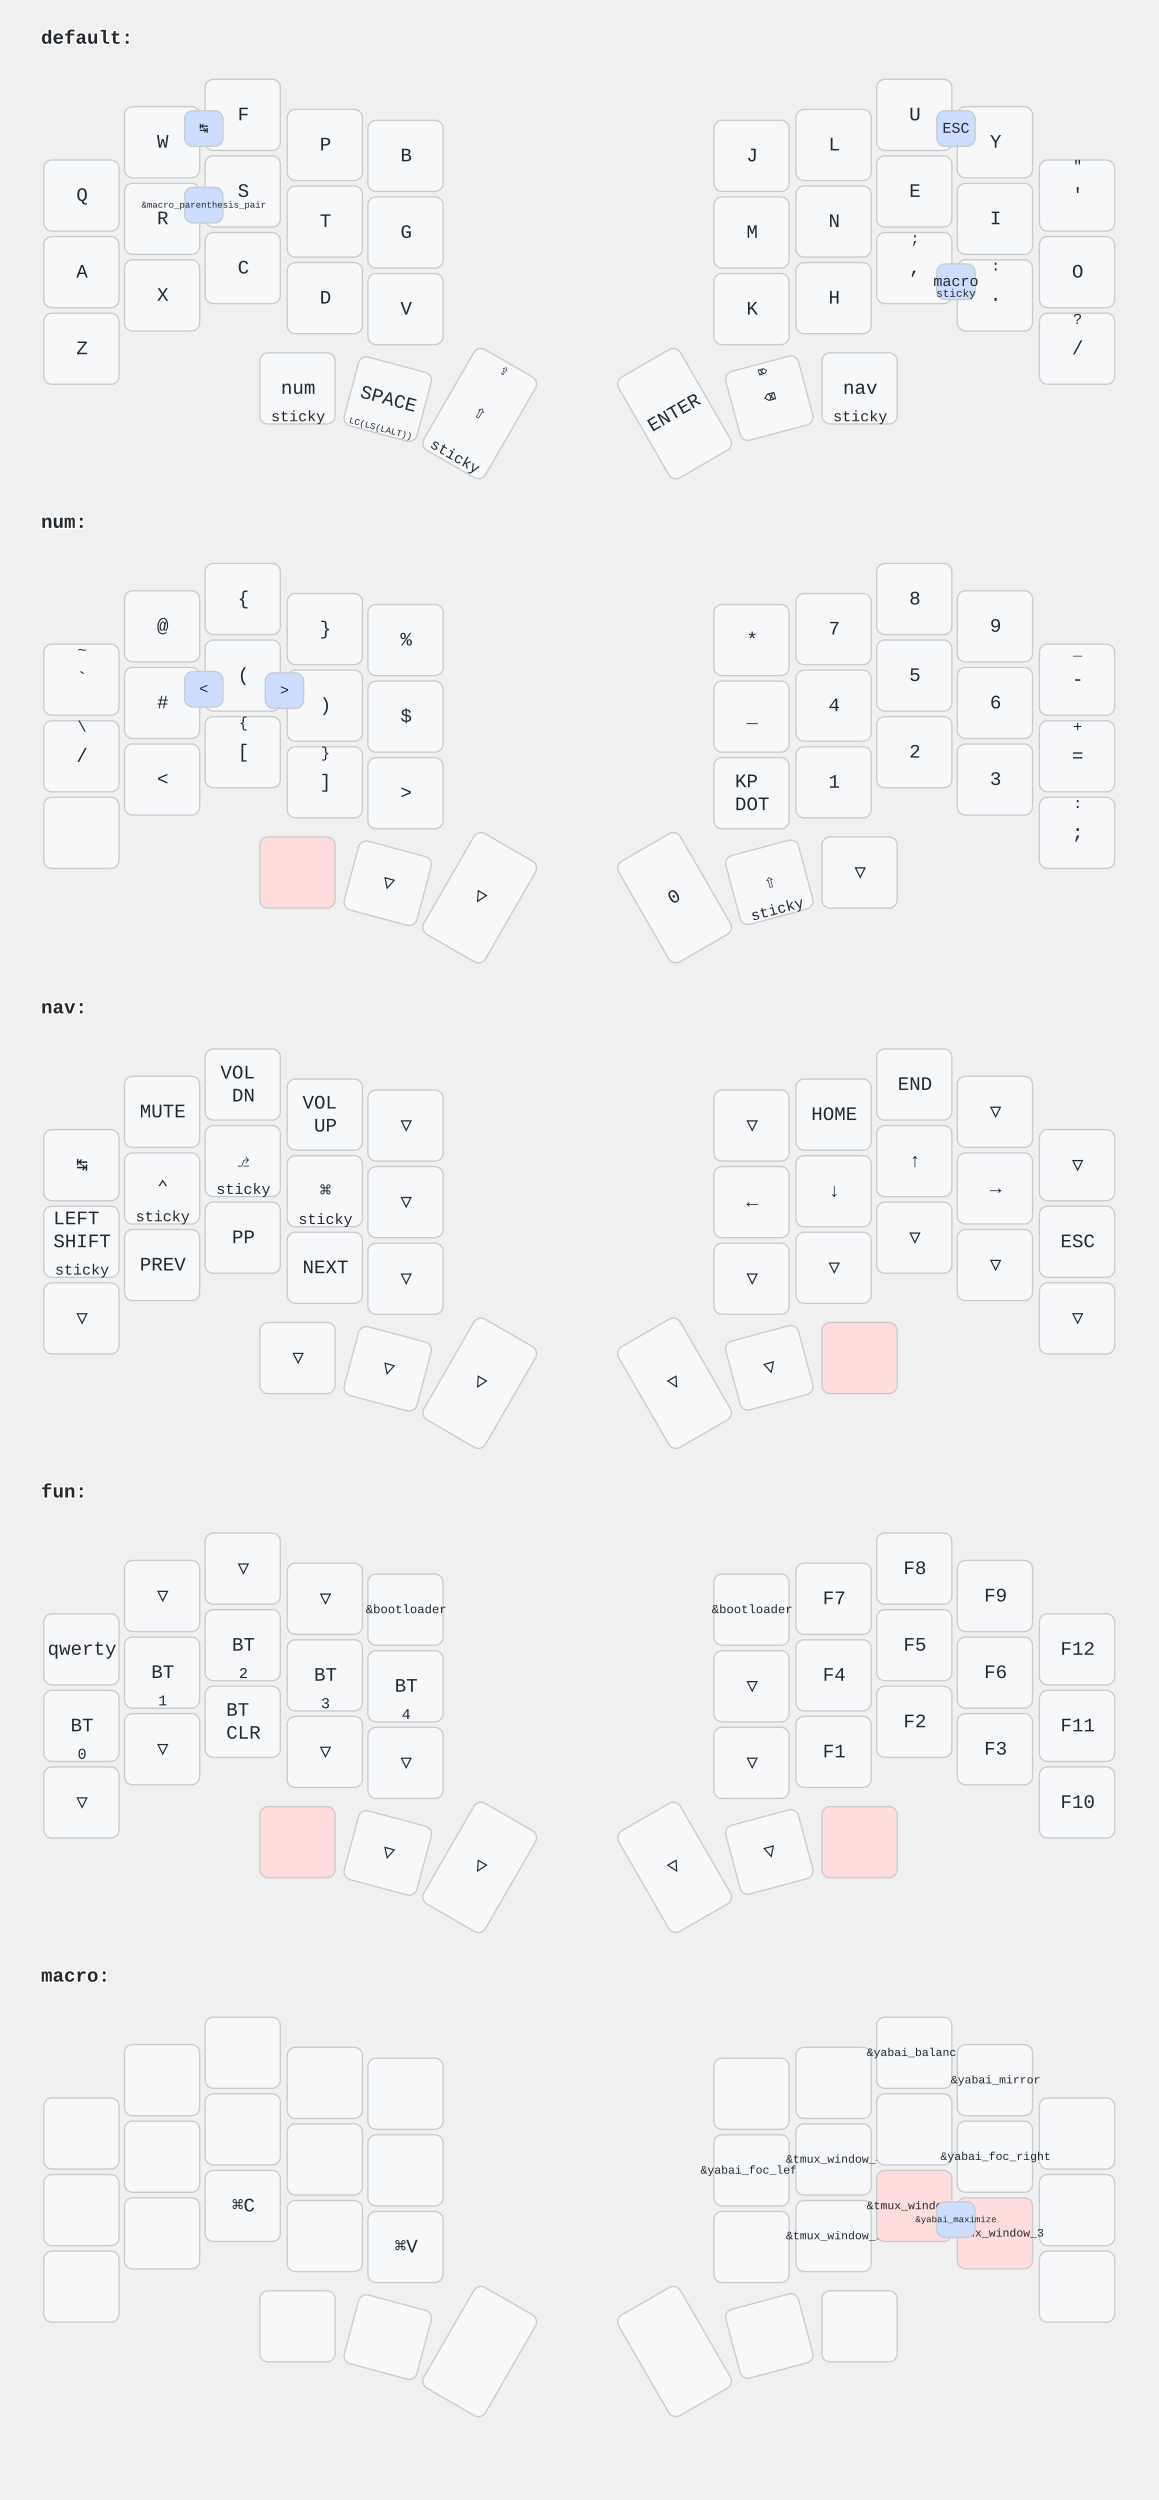
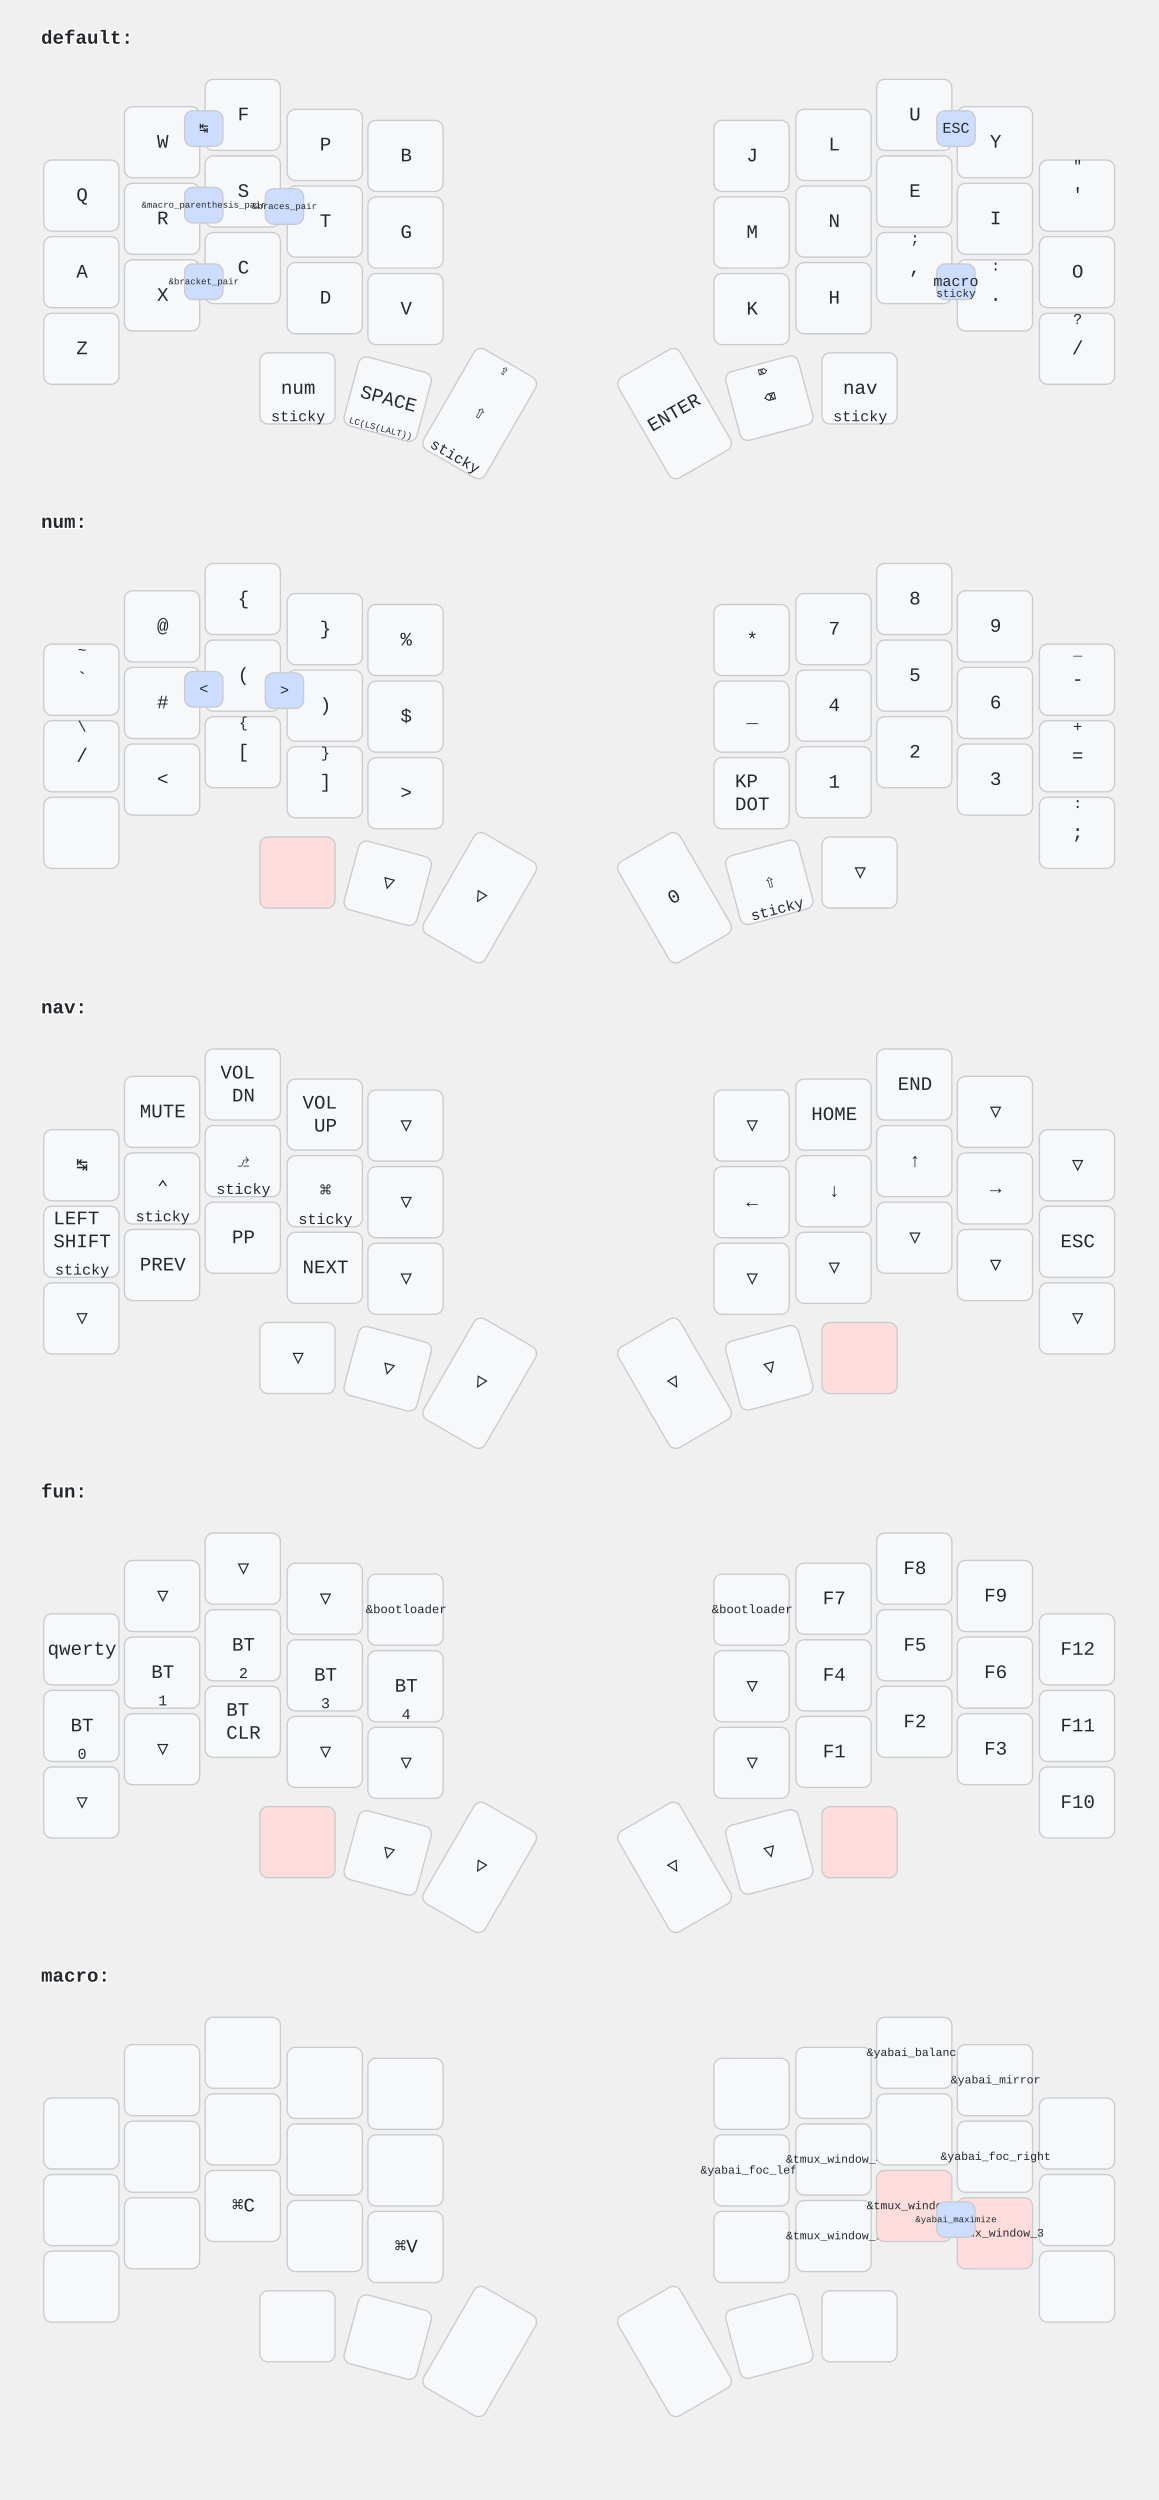
<svg xmlns="http://www.w3.org/2000/svg" width="847" height="1828" viewBox="0 0 847 1828" class="keymap">
  <style>/* font and background color specifications */
svg {
    font-family: SFMono-Regular,Consolas,Liberation Mono,Menlo,monospace;
    font-size: 14px;
    font-kerning: normal;
    text-rendering: optimizeLegibility;
    fill: #24292e;
}

/* default key styling */
rect {
    fill: #f6f8fa;
    stroke: #c9cccf;
    stroke-width: 1;
}

/* color accent for combo boxes */
rect.combo {
    fill: #cdf;
}

/* color accent for held keys */
rect.held, rect.combo.held {
    fill: #fdd;
}

/* color accent for ghost (optional) keys */
rect.ghost, rect.combo.ghost {
    fill: #ddd;
}

text {
    text-anchor: middle;
    dominant-baseline: middle;
}

/* styling for layer labels */
text.label {
    font-weight: bold;
    text-anchor: start;
    stroke: white;
    stroke-width: 2;
    paint-order: stroke;
}

/* styling for combo tap, and key hold/shifted label text */
text.combo, text.hold, text.shifted {
    font-size: 11px;
}

text.hold {
    text-anchor: middle;
    dominant-baseline: auto;
}

text.shifted {
    text-anchor: middle;
    dominant-baseline: hanging;
}

/* styling for hold/shifted label text in combo box */
text.combo.hold, text.combo.shifted {
    font-size: 8px;
}

/* styling for combo dendrons */
path {
    stroke-width: 1;
    stroke: gray;
    fill: none;
}
</style>
  <g transform="translate(30, 0)" class="layer-default">
    <text x="0" y="28" class="label">default:</text>
    <g transform="translate(0, 56)">
      <g transform="translate(30, 87)" class="key keypos-0">
        <rect rx="6" ry="6" x="-28" y="-26" width="55" height="52" class="key" />
        <text x="0" y="0" class="key tap">Q</text>
      </g>
      <g transform="translate(89, 48)" class="key keypos-1">
        <rect rx="6" ry="6" x="-28" y="-26" width="55" height="52" class="key" />
        <text x="0" y="0" class="key tap">W</text>
      </g>
      <g transform="translate(148, 28)" class="key keypos-2">
        <rect rx="6" ry="6" x="-28" y="-26" width="55" height="52" class="key" />
        <text x="0" y="0" class="key tap">F</text>
      </g>
      <g transform="translate(208, 50)" class="key keypos-3">
        <rect rx="6" ry="6" x="-28" y="-26" width="55" height="52" class="key" />
        <text x="0" y="0" class="key tap">P</text>
      </g>
      <g transform="translate(267, 58)" class="key keypos-4">
        <rect rx="6" ry="6" x="-28" y="-26" width="55" height="52" class="key" />
        <text x="0" y="0" class="key tap">B</text>
      </g>
      <g transform="translate(520, 58)" class="key keypos-5">
        <rect rx="6" ry="6" x="-28" y="-26" width="55" height="52" class="key" />
        <text x="0" y="0" class="key tap">J</text>
      </g>
      <g transform="translate(580, 50)" class="key keypos-6">
        <rect rx="6" ry="6" x="-28" y="-26" width="55" height="52" class="key" />
        <text x="0" y="0" class="key tap">L</text>
      </g>
      <g transform="translate(639, 28)" class="key keypos-7">
        <rect rx="6" ry="6" x="-28" y="-26" width="55" height="52" class="key" />
        <text x="0" y="0" class="key tap">U</text>
      </g>
      <g transform="translate(698, 48)" class="key keypos-8">
        <rect rx="6" ry="6" x="-28" y="-26" width="55" height="52" class="key" />
        <text x="0" y="0" class="key tap">Y</text>
      </g>
      <g transform="translate(758, 87)" class="key keypos-9">
        <rect rx="6" ry="6" x="-28" y="-26" width="55" height="52" class="key" />
        <text x="0" y="0" class="key tap">'</text>
        <text x="0" y="-24" class="key shifted">"</text>
      </g>
      <g transform="translate(30, 143)" class="key keypos-10">
        <rect rx="6" ry="6" x="-28" y="-26" width="55" height="52" class="key" />
        <text x="0" y="0" class="key tap">A</text>
      </g>
      <g transform="translate(89, 104)" class="key keypos-11">
        <rect rx="6" ry="6" x="-28" y="-26" width="55" height="52" class="key" />
        <text x="0" y="0" class="key tap">R</text>
      </g>
      <g transform="translate(148, 84)" class="key keypos-12">
        <rect rx="6" ry="6" x="-28" y="-26" width="55" height="52" class="key" />
        <text x="0" y="0" class="key tap">S</text>
      </g>
      <g transform="translate(208, 106)" class="key keypos-13">
        <rect rx="6" ry="6" x="-28" y="-26" width="55" height="52" class="key" />
        <text x="0" y="0" class="key tap">T</text>
      </g>
      <g transform="translate(267, 114)" class="key keypos-14">
        <rect rx="6" ry="6" x="-28" y="-26" width="55" height="52" class="key" />
        <text x="0" y="0" class="key tap">G</text>
      </g>
      <g transform="translate(520, 114)" class="key keypos-15">
        <rect rx="6" ry="6" x="-28" y="-26" width="55" height="52" class="key" />
        <text x="0" y="0" class="key tap">M</text>
      </g>
      <g transform="translate(580, 106)" class="key keypos-16">
        <rect rx="6" ry="6" x="-28" y="-26" width="55" height="52" class="key" />
        <text x="0" y="0" class="key tap">N</text>
      </g>
      <g transform="translate(639, 84)" class="key keypos-17">
        <rect rx="6" ry="6" x="-28" y="-26" width="55" height="52" class="key" />
        <text x="0" y="0" class="key tap">E</text>
      </g>
      <g transform="translate(698, 104)" class="key keypos-18">
        <rect rx="6" ry="6" x="-28" y="-26" width="55" height="52" class="key" />
        <text x="0" y="0" class="key tap">I</text>
      </g>
      <g transform="translate(758, 143)" class="key keypos-19">
        <rect rx="6" ry="6" x="-28" y="-26" width="55" height="52" class="key" />
        <text x="0" y="0" class="key tap">O</text>
      </g>
      <g transform="translate(30, 199)" class="key keypos-20">
        <rect rx="6" ry="6" x="-28" y="-26" width="55" height="52" class="key" />
        <text x="0" y="0" class="key tap">Z</text>
      </g>
      <g transform="translate(89, 160)" class="key keypos-21">
        <rect rx="6" ry="6" x="-28" y="-26" width="55" height="52" class="key" />
        <text x="0" y="0" class="key tap">X</text>
      </g>
      <g transform="translate(148, 140)" class="key keypos-22">
        <rect rx="6" ry="6" x="-28" y="-26" width="55" height="52" class="key" />
        <text x="0" y="0" class="key tap">C</text>
      </g>
      <g transform="translate(208, 162)" class="key keypos-23">
        <rect rx="6" ry="6" x="-28" y="-26" width="55" height="52" class="key" />
        <text x="0" y="0" class="key tap">D</text>
      </g>
      <g transform="translate(267, 170)" class="key keypos-24">
        <rect rx="6" ry="6" x="-28" y="-26" width="55" height="52" class="key" />
        <text x="0" y="0" class="key tap">V</text>
      </g>
      <g transform="translate(520, 170)" class="key keypos-25">
        <rect rx="6" ry="6" x="-28" y="-26" width="55" height="52" class="key" />
        <text x="0" y="0" class="key tap">K</text>
      </g>
      <g transform="translate(580, 162)" class="key keypos-26">
        <rect rx="6" ry="6" x="-28" y="-26" width="55" height="52" class="key" />
        <text x="0" y="0" class="key tap">H</text>
      </g>
      <g transform="translate(639, 140)" class="key keypos-27">
        <rect rx="6" ry="6" x="-28" y="-26" width="55" height="52" class="key" />
        <text x="0" y="0" class="key tap">,</text>
        <text x="0" y="-24" class="key shifted">;</text>
      </g>
      <g transform="translate(698, 160)" class="key keypos-28">
        <rect rx="6" ry="6" x="-28" y="-26" width="55" height="52" class="key" />
        <text x="0" y="0" class="key tap">.</text>
        <text x="0" y="-24" class="key shifted">:</text>
      </g>
      <g transform="translate(758, 199)" class="key keypos-29">
        <rect rx="6" ry="6" x="-28" y="-26" width="55" height="52" class="key" />
        <text x="0" y="0" class="key tap">/</text>
        <text x="0" y="-24" class="key shifted">?</text>
      </g>
      <g transform="translate(188, 228)" class="key keypos-30">
        <rect rx="6" ry="6" x="-28" y="-26" width="55" height="52" class="key" />
        <text x="0" y="0" class="key tap">num</text>
        <text x="0" y="24" class="key hold">sticky</text>
      </g>
      <g transform="translate(254, 236) rotate(15.0)" class="key keypos-31">
        <rect rx="6" ry="6" x="-28" y="-26" width="55" height="52" class="key" />
        <text x="0" y="0" class="key tap">SPACE</text>
        <text x="0" y="24" class="key hold">
          <tspan style="font-size: 60%">LC(LS(LALT))</tspan>
        </text>
      </g>
      <g transform="translate(321, 246) rotate(30.0)" class="key keypos-32">
        <rect rx="6" ry="6" x="-26" y="-42" width="52" height="85" class="key" />
        <text x="0" y="0" class="key tap">⇧</text>
        <text x="0" y="40" class="key hold">sticky</text>
        <text x="0" y="-40" class="key shifted">⇪</text>
      </g>
      <g transform="translate(463, 246) rotate(-30.0)" class="key keypos-33">
        <rect rx="6" ry="6" x="-26" y="-42" width="52" height="85" class="key" />
        <text x="0" y="0" class="key tap">ENTER</text>
      </g>
      <g transform="translate(533, 235) rotate(-15.0)" class="key keypos-34">
        <rect rx="6" ry="6" x="-28" y="-26" width="55" height="52" class="key" />
        <text x="0" y="0" class="key tap">⌫</text>
        <text x="0" y="-24" class="key shifted">⌦</text>
      </g>
      <g transform="translate(599, 228)" class="key keypos-35">
        <rect rx="6" ry="6" x="-28" y="-26" width="55" height="52" class="key" />
        <text x="0" y="0" class="key tap">nav</text>
        <text x="0" y="24" class="key hold">sticky</text>
      </g>
      <g class="combo combopos-0">
        <rect rx="6" ry="6" x="105" y="25" width="28" height="26" class="combo" />
        <text x="119" y="38" class="combo tap">↹</text>
      </g>
      <g class="combo combopos-1">
        <rect rx="6" ry="6" x="655" y="25" width="28" height="26" class="combo" />
        <text x="669" y="38" class="combo tap">ESC</text>
      </g>
      <g class="combo combopos-2">
        <rect rx="6" ry="6" x="655" y="137" width="28" height="26" class="combo" />
        <text x="669" y="150" class="combo tap">macro</text>
        <text x="669" y="161" class="combo hold">sticky</text>
      </g>
      <g class="combo combopos-3">
        <rect rx="6" ry="6" x="105" y="81" width="28" height="26" class="combo" />
        <text x="119" y="94" class="combo tap">
          <tspan style="font-size: 60%">&amp;macro_parenthesis_pair</tspan>
        </text>
      </g>
+       <g class="combo combopos-4">
+         <rect rx="6" ry="6" x="164" y="82" width="28" height="26" class="combo" />
+         <text x="178" y="95" class="combo tap">
+           <tspan style="font-size: 60%">&amp;braces_pair</tspan>
+         </text>
+       </g>
+       <g class="combo combopos-5">
+         <rect rx="6" ry="6" x="105" y="137" width="28" height="26" class="combo" />
+         <text x="119" y="150" class="combo tap">
+           <tspan style="font-size: 60%">&amp;bracket_pair</tspan>
+         </text>
+       </g>
    </g>
  </g>
  <g transform="translate(30, 354)" class="layer-num">
    <text x="0" y="28" class="label">num:</text>
    <g transform="translate(0, 56)">
      <g transform="translate(30, 87)" class="key keypos-0">
        <rect rx="6" ry="6" x="-28" y="-26" width="55" height="52" class="key" />
        <text x="0" y="0" class="key tap">`</text>
        <text x="0" y="-24" class="key shifted">~</text>
      </g>
      <g transform="translate(89, 48)" class="key keypos-1">
        <rect rx="6" ry="6" x="-28" y="-26" width="55" height="52" class="key" />
        <text x="0" y="0" class="key tap">@</text>
      </g>
      <g transform="translate(148, 28)" class="key keypos-2">
        <rect rx="6" ry="6" x="-28" y="-26" width="55" height="52" class="key" />
        <text x="0" y="0" class="key tap">{</text>
      </g>
      <g transform="translate(208, 50)" class="key keypos-3">
        <rect rx="6" ry="6" x="-28" y="-26" width="55" height="52" class="key" />
        <text x="0" y="0" class="key tap">}</text>
      </g>
      <g transform="translate(267, 58)" class="key keypos-4">
        <rect rx="6" ry="6" x="-28" y="-26" width="55" height="52" class="key" />
        <text x="0" y="0" class="key tap">%</text>
      </g>
      <g transform="translate(520, 58)" class="key keypos-5">
        <rect rx="6" ry="6" x="-28" y="-26" width="55" height="52" class="key" />
        <text x="0" y="0" class="key tap">*</text>
      </g>
      <g transform="translate(580, 50)" class="key keypos-6">
        <rect rx="6" ry="6" x="-28" y="-26" width="55" height="52" class="key" />
        <text x="0" y="0" class="key tap">7</text>
      </g>
      <g transform="translate(639, 28)" class="key keypos-7">
        <rect rx="6" ry="6" x="-28" y="-26" width="55" height="52" class="key" />
        <text x="0" y="0" class="key tap">8</text>
      </g>
      <g transform="translate(698, 48)" class="key keypos-8">
        <rect rx="6" ry="6" x="-28" y="-26" width="55" height="52" class="key" />
        <text x="0" y="0" class="key tap">9</text>
      </g>
      <g transform="translate(758, 87)" class="key keypos-9">
        <rect rx="6" ry="6" x="-28" y="-26" width="55" height="52" class="key" />
        <text x="0" y="0" class="key tap">-</text>
        <text x="0" y="-24" class="key shifted">_</text>
      </g>
      <g transform="translate(30, 143)" class="key keypos-10">
        <rect rx="6" ry="6" x="-28" y="-26" width="55" height="52" class="key" />
        <text x="0" y="0" class="key tap">/</text>
        <text x="0" y="-24" class="key shifted">\</text>
      </g>
      <g transform="translate(89, 104)" class="key keypos-11">
        <rect rx="6" ry="6" x="-28" y="-26" width="55" height="52" class="key" />
        <text x="0" y="0" class="key tap">#</text>
      </g>
      <g transform="translate(148, 84)" class="key keypos-12">
        <rect rx="6" ry="6" x="-28" y="-26" width="55" height="52" class="key" />
        <text x="0" y="0" class="key tap">(</text>
      </g>
      <g transform="translate(208, 106)" class="key keypos-13">
        <rect rx="6" ry="6" x="-28" y="-26" width="55" height="52" class="key" />
        <text x="0" y="0" class="key tap">)</text>
      </g>
      <g transform="translate(267, 114)" class="key keypos-14">
        <rect rx="6" ry="6" x="-28" y="-26" width="55" height="52" class="key" />
        <text x="0" y="0" class="key tap">$</text>
      </g>
      <g transform="translate(520, 114)" class="key keypos-15">
        <rect rx="6" ry="6" x="-28" y="-26" width="55" height="52" class="key" />
        <text x="0" y="0" class="key tap">_</text>
      </g>
      <g transform="translate(580, 106)" class="key keypos-16">
        <rect rx="6" ry="6" x="-28" y="-26" width="55" height="52" class="key" />
        <text x="0" y="0" class="key tap">4</text>
      </g>
      <g transform="translate(639, 84)" class="key keypos-17">
        <rect rx="6" ry="6" x="-28" y="-26" width="55" height="52" class="key" />
        <text x="0" y="0" class="key tap">5</text>
      </g>
      <g transform="translate(698, 104)" class="key keypos-18">
        <rect rx="6" ry="6" x="-28" y="-26" width="55" height="52" class="key" />
        <text x="0" y="0" class="key tap">6</text>
      </g>
      <g transform="translate(758, 143)" class="key keypos-19">
        <rect rx="6" ry="6" x="-28" y="-26" width="55" height="52" class="key" />
        <text x="0" y="0" class="key tap">=</text>
        <text x="0" y="-24" class="key shifted">+</text>
      </g>
      <g transform="translate(30, 199)" class="key keypos-20">
        <rect rx="6" ry="6" x="-28" y="-26" width="55" height="52" class="key" />
      </g>
      <g transform="translate(89, 160)" class="key keypos-21">
        <rect rx="6" ry="6" x="-28" y="-26" width="55" height="52" class="key" />
        <text x="0" y="0" class="key tap">&lt;</text>
      </g>
      <g transform="translate(148, 140)" class="key keypos-22">
        <rect rx="6" ry="6" x="-28" y="-26" width="55" height="52" class="key" />
        <text x="0" y="0" class="key tap">[</text>
        <text x="0" y="-24" class="key shifted">{</text>
      </g>
      <g transform="translate(208, 162)" class="key keypos-23">
        <rect rx="6" ry="6" x="-28" y="-26" width="55" height="52" class="key" />
        <text x="0" y="0" class="key tap">]</text>
        <text x="0" y="-24" class="key shifted">}</text>
      </g>
      <g transform="translate(267, 170)" class="key keypos-24">
        <rect rx="6" ry="6" x="-28" y="-26" width="55" height="52" class="key" />
        <text x="0" y="0" class="key tap">&gt;</text>
      </g>
      <g transform="translate(520, 170)" class="key keypos-25">
        <rect rx="6" ry="6" x="-28" y="-26" width="55" height="52" class="key" />
        <text x="0" y="0" class="key tap">
          <tspan x="0" dy="-0.6em">KP</tspan>
          <tspan x="0" dy="1.2em">DOT</tspan>
        </text>
      </g>
      <g transform="translate(580, 162)" class="key keypos-26">
        <rect rx="6" ry="6" x="-28" y="-26" width="55" height="52" class="key" />
        <text x="0" y="0" class="key tap">1</text>
      </g>
      <g transform="translate(639, 140)" class="key keypos-27">
        <rect rx="6" ry="6" x="-28" y="-26" width="55" height="52" class="key" />
        <text x="0" y="0" class="key tap">2</text>
      </g>
      <g transform="translate(698, 160)" class="key keypos-28">
        <rect rx="6" ry="6" x="-28" y="-26" width="55" height="52" class="key" />
        <text x="0" y="0" class="key tap">3</text>
      </g>
      <g transform="translate(758, 199)" class="key keypos-29">
        <rect rx="6" ry="6" x="-28" y="-26" width="55" height="52" class="key" />
        <text x="0" y="0" class="key tap">;</text>
        <text x="0" y="-24" class="key shifted">:</text>
      </g>
      <g transform="translate(188, 228)" class="key held keypos-30">
        <rect rx="6" ry="6" x="-28" y="-26" width="55" height="52" class="key held" />
      </g>
      <g transform="translate(254, 236) rotate(15.0)" class="key trans keypos-31">
        <rect rx="6" ry="6" x="-28" y="-26" width="55" height="52" class="key trans" />
        <text x="0" y="0" class="key trans tap">▽</text>
      </g>
      <g transform="translate(321, 246) rotate(30.0)" class="key trans keypos-32">
        <rect rx="6" ry="6" x="-26" y="-42" width="52" height="85" class="key trans" />
        <text x="0" y="0" class="key trans tap">▽</text>
      </g>
      <g transform="translate(463, 246) rotate(-30.0)" class="key keypos-33">
        <rect rx="6" ry="6" x="-26" y="-42" width="52" height="85" class="key" />
        <text x="0" y="0" class="key tap">0</text>
      </g>
      <g transform="translate(533, 235) rotate(-15.0)" class="key keypos-34">
        <rect rx="6" ry="6" x="-28" y="-26" width="55" height="52" class="key" />
        <text x="0" y="0" class="key tap">⇧</text>
        <text x="0" y="24" class="key hold">sticky</text>
      </g>
      <g transform="translate(599, 228)" class="key trans keypos-35">
        <rect rx="6" ry="6" x="-28" y="-26" width="55" height="52" class="key trans" />
        <text x="0" y="0" class="key trans tap">▽</text>
      </g>
      <g class="combo combopos-0">
        <rect rx="6" ry="6" x="105" y="81" width="28" height="26" class="combo" />
        <text x="119" y="94" class="combo tap">&lt;</text>
      </g>
      <g class="combo combopos-1">
        <rect rx="6" ry="6" x="164" y="82" width="28" height="26" class="combo" />
        <text x="178" y="95" class="combo tap">&gt;</text>
      </g>
    </g>
  </g>
  <g transform="translate(30, 709)" class="layer-nav">
    <text x="0" y="28" class="label">nav:</text>
    <g transform="translate(0, 56)">
      <g transform="translate(30, 87)" class="key keypos-0">
        <rect rx="6" ry="6" x="-28" y="-26" width="55" height="52" class="key" />
        <text x="0" y="0" class="key tap">↹</text>
      </g>
      <g transform="translate(89, 48)" class="key keypos-1">
        <rect rx="6" ry="6" x="-28" y="-26" width="55" height="52" class="key" />
        <text x="0" y="0" class="key tap">MUTE</text>
      </g>
      <g transform="translate(148, 28)" class="key keypos-2">
        <rect rx="6" ry="6" x="-28" y="-26" width="55" height="52" class="key" />
        <text x="0" y="0" class="key tap">
          <tspan x="0" dy="-0.6em">VOL</tspan>
          <tspan x="0" dy="1.2em">DN</tspan>
        </text>
      </g>
      <g transform="translate(208, 50)" class="key keypos-3">
        <rect rx="6" ry="6" x="-28" y="-26" width="55" height="52" class="key" />
        <text x="0" y="0" class="key tap">
          <tspan x="0" dy="-0.6em">VOL</tspan>
          <tspan x="0" dy="1.2em">UP</tspan>
        </text>
      </g>
      <g transform="translate(267, 58)" class="key trans keypos-4">
        <rect rx="6" ry="6" x="-28" y="-26" width="55" height="52" class="key trans" />
        <text x="0" y="0" class="key trans tap">▽</text>
      </g>
      <g transform="translate(520, 58)" class="key trans keypos-5">
        <rect rx="6" ry="6" x="-28" y="-26" width="55" height="52" class="key trans" />
        <text x="0" y="0" class="key trans tap">▽</text>
      </g>
      <g transform="translate(580, 50)" class="key keypos-6">
        <rect rx="6" ry="6" x="-28" y="-26" width="55" height="52" class="key" />
        <text x="0" y="0" class="key tap">HOME</text>
      </g>
      <g transform="translate(639, 28)" class="key keypos-7">
        <rect rx="6" ry="6" x="-28" y="-26" width="55" height="52" class="key" />
        <text x="0" y="0" class="key tap">END</text>
      </g>
      <g transform="translate(698, 48)" class="key trans keypos-8">
        <rect rx="6" ry="6" x="-28" y="-26" width="55" height="52" class="key trans" />
        <text x="0" y="0" class="key trans tap">▽</text>
      </g>
      <g transform="translate(758, 87)" class="key trans keypos-9">
        <rect rx="6" ry="6" x="-28" y="-26" width="55" height="52" class="key trans" />
        <text x="0" y="0" class="key trans tap">▽</text>
      </g>
      <g transform="translate(30, 143)" class="key keypos-10">
        <rect rx="6" ry="6" x="-28" y="-26" width="55" height="52" class="key" />
        <text x="0" y="0" class="key tap">
          <tspan x="0" dy="-1.2em">LEFT</tspan>
          <tspan x="0" dy="1.2em">SHIFT</tspan>
        </text>
        <text x="0" y="24" class="key hold">sticky</text>
      </g>
      <g transform="translate(89, 104)" class="key keypos-11">
        <rect rx="6" ry="6" x="-28" y="-26" width="55" height="52" class="key" />
        <text x="0" y="0" class="key tap">⌃</text>
        <text x="0" y="24" class="key hold">sticky</text>
      </g>
      <g transform="translate(148, 84)" class="key keypos-12">
        <rect rx="6" ry="6" x="-28" y="-26" width="55" height="52" class="key" />
        <text x="0" y="0" class="key tap">⎇</text>
        <text x="0" y="24" class="key hold">sticky</text>
      </g>
      <g transform="translate(208, 106)" class="key keypos-13">
        <rect rx="6" ry="6" x="-28" y="-26" width="55" height="52" class="key" />
        <text x="0" y="0" class="key tap">⌘</text>
        <text x="0" y="24" class="key hold">sticky</text>
      </g>
      <g transform="translate(267, 114)" class="key trans keypos-14">
        <rect rx="6" ry="6" x="-28" y="-26" width="55" height="52" class="key trans" />
        <text x="0" y="0" class="key trans tap">▽</text>
      </g>
      <g transform="translate(520, 114)" class="key keypos-15">
        <rect rx="6" ry="6" x="-28" y="-26" width="55" height="52" class="key" />
        <text x="0" y="0" class="key tap">←</text>
      </g>
      <g transform="translate(580, 106)" class="key keypos-16">
        <rect rx="6" ry="6" x="-28" y="-26" width="55" height="52" class="key" />
        <text x="0" y="0" class="key tap">↓</text>
      </g>
      <g transform="translate(639, 84)" class="key keypos-17">
        <rect rx="6" ry="6" x="-28" y="-26" width="55" height="52" class="key" />
        <text x="0" y="0" class="key tap">↑</text>
      </g>
      <g transform="translate(698, 104)" class="key keypos-18">
        <rect rx="6" ry="6" x="-28" y="-26" width="55" height="52" class="key" />
        <text x="0" y="0" class="key tap">→</text>
      </g>
      <g transform="translate(758, 143)" class="key keypos-19">
        <rect rx="6" ry="6" x="-28" y="-26" width="55" height="52" class="key" />
        <text x="0" y="0" class="key tap">ESC</text>
      </g>
      <g transform="translate(30, 199)" class="key trans keypos-20">
        <rect rx="6" ry="6" x="-28" y="-26" width="55" height="52" class="key trans" />
        <text x="0" y="0" class="key trans tap">▽</text>
      </g>
      <g transform="translate(89, 160)" class="key keypos-21">
        <rect rx="6" ry="6" x="-28" y="-26" width="55" height="52" class="key" />
        <text x="0" y="0" class="key tap">PREV</text>
      </g>
      <g transform="translate(148, 140)" class="key keypos-22">
        <rect rx="6" ry="6" x="-28" y="-26" width="55" height="52" class="key" />
        <text x="0" y="0" class="key tap">PP</text>
      </g>
      <g transform="translate(208, 162)" class="key keypos-23">
        <rect rx="6" ry="6" x="-28" y="-26" width="55" height="52" class="key" />
        <text x="0" y="0" class="key tap">NEXT</text>
      </g>
      <g transform="translate(267, 170)" class="key trans keypos-24">
        <rect rx="6" ry="6" x="-28" y="-26" width="55" height="52" class="key trans" />
        <text x="0" y="0" class="key trans tap">▽</text>
      </g>
      <g transform="translate(520, 170)" class="key trans keypos-25">
        <rect rx="6" ry="6" x="-28" y="-26" width="55" height="52" class="key trans" />
        <text x="0" y="0" class="key trans tap">▽</text>
      </g>
      <g transform="translate(580, 162)" class="key trans keypos-26">
        <rect rx="6" ry="6" x="-28" y="-26" width="55" height="52" class="key trans" />
        <text x="0" y="0" class="key trans tap">▽</text>
      </g>
      <g transform="translate(639, 140)" class="key trans keypos-27">
        <rect rx="6" ry="6" x="-28" y="-26" width="55" height="52" class="key trans" />
        <text x="0" y="0" class="key trans tap">▽</text>
      </g>
      <g transform="translate(698, 160)" class="key trans keypos-28">
        <rect rx="6" ry="6" x="-28" y="-26" width="55" height="52" class="key trans" />
        <text x="0" y="0" class="key trans tap">▽</text>
      </g>
      <g transform="translate(758, 199)" class="key trans keypos-29">
        <rect rx="6" ry="6" x="-28" y="-26" width="55" height="52" class="key trans" />
        <text x="0" y="0" class="key trans tap">▽</text>
      </g>
      <g transform="translate(188, 228)" class="key trans keypos-30">
        <rect rx="6" ry="6" x="-28" y="-26" width="55" height="52" class="key trans" />
        <text x="0" y="0" class="key trans tap">▽</text>
      </g>
      <g transform="translate(254, 236) rotate(15.0)" class="key trans keypos-31">
        <rect rx="6" ry="6" x="-28" y="-26" width="55" height="52" class="key trans" />
        <text x="0" y="0" class="key trans tap">▽</text>
      </g>
      <g transform="translate(321, 246) rotate(30.0)" class="key trans keypos-32">
        <rect rx="6" ry="6" x="-26" y="-42" width="52" height="85" class="key trans" />
        <text x="0" y="0" class="key trans tap">▽</text>
      </g>
      <g transform="translate(463, 246) rotate(-30.0)" class="key trans keypos-33">
        <rect rx="6" ry="6" x="-26" y="-42" width="52" height="85" class="key trans" />
        <text x="0" y="0" class="key trans tap">▽</text>
      </g>
      <g transform="translate(533, 235) rotate(-15.0)" class="key trans keypos-34">
        <rect rx="6" ry="6" x="-28" y="-26" width="55" height="52" class="key trans" />
        <text x="0" y="0" class="key trans tap">▽</text>
      </g>
      <g transform="translate(599, 228)" class="key held keypos-35">
        <rect rx="6" ry="6" x="-28" y="-26" width="55" height="52" class="key held" />
      </g>
    </g>
  </g>
  <g transform="translate(30, 1063)" class="layer-fun">
    <text x="0" y="28" class="label">fun:</text>
    <g transform="translate(0, 56)">
      <g transform="translate(30, 87)" class="key keypos-0">
        <rect rx="6" ry="6" x="-28" y="-26" width="55" height="52" class="key" />
        <text x="0" y="0" class="key tap">qwerty</text>
      </g>
      <g transform="translate(89, 48)" class="key trans keypos-1">
        <rect rx="6" ry="6" x="-28" y="-26" width="55" height="52" class="key trans" />
        <text x="0" y="0" class="key trans tap">▽</text>
      </g>
      <g transform="translate(148, 28)" class="key trans keypos-2">
        <rect rx="6" ry="6" x="-28" y="-26" width="55" height="52" class="key trans" />
        <text x="0" y="0" class="key trans tap">▽</text>
      </g>
      <g transform="translate(208, 50)" class="key trans keypos-3">
        <rect rx="6" ry="6" x="-28" y="-26" width="55" height="52" class="key trans" />
        <text x="0" y="0" class="key trans tap">▽</text>
      </g>
      <g transform="translate(267, 58)" class="key keypos-4">
        <rect rx="6" ry="6" x="-28" y="-26" width="55" height="52" class="key" />
        <text x="0" y="0" class="key tap">
          <tspan style="font-size: 64%">&amp;bootloader</tspan>
        </text>
      </g>
      <g transform="translate(520, 58)" class="key keypos-5">
        <rect rx="6" ry="6" x="-28" y="-26" width="55" height="52" class="key" />
        <text x="0" y="0" class="key tap">
          <tspan style="font-size: 64%">&amp;bootloader</tspan>
        </text>
      </g>
      <g transform="translate(580, 50)" class="key keypos-6">
        <rect rx="6" ry="6" x="-28" y="-26" width="55" height="52" class="key" />
        <text x="0" y="0" class="key tap">F7</text>
      </g>
      <g transform="translate(639, 28)" class="key keypos-7">
        <rect rx="6" ry="6" x="-28" y="-26" width="55" height="52" class="key" />
        <text x="0" y="0" class="key tap">F8</text>
      </g>
      <g transform="translate(698, 48)" class="key keypos-8">
        <rect rx="6" ry="6" x="-28" y="-26" width="55" height="52" class="key" />
        <text x="0" y="0" class="key tap">F9</text>
      </g>
      <g transform="translate(758, 87)" class="key keypos-9">
        <rect rx="6" ry="6" x="-28" y="-26" width="55" height="52" class="key" />
        <text x="0" y="0" class="key tap">F12</text>
      </g>
      <g transform="translate(30, 143)" class="key keypos-10">
        <rect rx="6" ry="6" x="-28" y="-26" width="55" height="52" class="key" />
        <text x="0" y="0" class="key tap">BT</text>
        <text x="0" y="24" class="key hold">0</text>
      </g>
      <g transform="translate(89, 104)" class="key keypos-11">
        <rect rx="6" ry="6" x="-28" y="-26" width="55" height="52" class="key" />
        <text x="0" y="0" class="key tap">BT</text>
        <text x="0" y="24" class="key hold">1</text>
      </g>
      <g transform="translate(148, 84)" class="key keypos-12">
        <rect rx="6" ry="6" x="-28" y="-26" width="55" height="52" class="key" />
        <text x="0" y="0" class="key tap">BT</text>
        <text x="0" y="24" class="key hold">2</text>
      </g>
      <g transform="translate(208, 106)" class="key keypos-13">
        <rect rx="6" ry="6" x="-28" y="-26" width="55" height="52" class="key" />
        <text x="0" y="0" class="key tap">BT</text>
        <text x="0" y="24" class="key hold">3</text>
      </g>
      <g transform="translate(267, 114)" class="key keypos-14">
        <rect rx="6" ry="6" x="-28" y="-26" width="55" height="52" class="key" />
        <text x="0" y="0" class="key tap">BT</text>
        <text x="0" y="24" class="key hold">4</text>
      </g>
      <g transform="translate(520, 114)" class="key trans keypos-15">
        <rect rx="6" ry="6" x="-28" y="-26" width="55" height="52" class="key trans" />
        <text x="0" y="0" class="key trans tap">▽</text>
      </g>
      <g transform="translate(580, 106)" class="key keypos-16">
        <rect rx="6" ry="6" x="-28" y="-26" width="55" height="52" class="key" />
        <text x="0" y="0" class="key tap">F4</text>
      </g>
      <g transform="translate(639, 84)" class="key keypos-17">
        <rect rx="6" ry="6" x="-28" y="-26" width="55" height="52" class="key" />
        <text x="0" y="0" class="key tap">F5</text>
      </g>
      <g transform="translate(698, 104)" class="key keypos-18">
        <rect rx="6" ry="6" x="-28" y="-26" width="55" height="52" class="key" />
        <text x="0" y="0" class="key tap">F6</text>
      </g>
      <g transform="translate(758, 143)" class="key keypos-19">
        <rect rx="6" ry="6" x="-28" y="-26" width="55" height="52" class="key" />
        <text x="0" y="0" class="key tap">F11</text>
      </g>
      <g transform="translate(30, 199)" class="key trans keypos-20">
        <rect rx="6" ry="6" x="-28" y="-26" width="55" height="52" class="key trans" />
        <text x="0" y="0" class="key trans tap">▽</text>
      </g>
      <g transform="translate(89, 160)" class="key trans keypos-21">
        <rect rx="6" ry="6" x="-28" y="-26" width="55" height="52" class="key trans" />
        <text x="0" y="0" class="key trans tap">▽</text>
      </g>
      <g transform="translate(148, 140)" class="key keypos-22">
        <rect rx="6" ry="6" x="-28" y="-26" width="55" height="52" class="key" />
        <text x="0" y="0" class="key tap">
          <tspan x="0" dy="-0.6em">BT</tspan>
          <tspan x="0" dy="1.2em">CLR</tspan>
        </text>
      </g>
      <g transform="translate(208, 162)" class="key trans keypos-23">
        <rect rx="6" ry="6" x="-28" y="-26" width="55" height="52" class="key trans" />
        <text x="0" y="0" class="key trans tap">▽</text>
      </g>
      <g transform="translate(267, 170)" class="key trans keypos-24">
        <rect rx="6" ry="6" x="-28" y="-26" width="55" height="52" class="key trans" />
        <text x="0" y="0" class="key trans tap">▽</text>
      </g>
      <g transform="translate(520, 170)" class="key trans keypos-25">
        <rect rx="6" ry="6" x="-28" y="-26" width="55" height="52" class="key trans" />
        <text x="0" y="0" class="key trans tap">▽</text>
      </g>
      <g transform="translate(580, 162)" class="key keypos-26">
        <rect rx="6" ry="6" x="-28" y="-26" width="55" height="52" class="key" />
        <text x="0" y="0" class="key tap">F1</text>
      </g>
      <g transform="translate(639, 140)" class="key keypos-27">
        <rect rx="6" ry="6" x="-28" y="-26" width="55" height="52" class="key" />
        <text x="0" y="0" class="key tap">F2</text>
      </g>
      <g transform="translate(698, 160)" class="key keypos-28">
        <rect rx="6" ry="6" x="-28" y="-26" width="55" height="52" class="key" />
        <text x="0" y="0" class="key tap">F3</text>
      </g>
      <g transform="translate(758, 199)" class="key keypos-29">
        <rect rx="6" ry="6" x="-28" y="-26" width="55" height="52" class="key" />
        <text x="0" y="0" class="key tap">F10</text>
      </g>
      <g transform="translate(188, 228)" class="key held keypos-30">
        <rect rx="6" ry="6" x="-28" y="-26" width="55" height="52" class="key held" />
      </g>
      <g transform="translate(254, 236) rotate(15.0)" class="key trans keypos-31">
        <rect rx="6" ry="6" x="-28" y="-26" width="55" height="52" class="key trans" />
        <text x="0" y="0" class="key trans tap">▽</text>
      </g>
      <g transform="translate(321, 246) rotate(30.0)" class="key trans keypos-32">
        <rect rx="6" ry="6" x="-26" y="-42" width="52" height="85" class="key trans" />
        <text x="0" y="0" class="key trans tap">▽</text>
      </g>
      <g transform="translate(463, 246) rotate(-30.0)" class="key trans keypos-33">
        <rect rx="6" ry="6" x="-26" y="-42" width="52" height="85" class="key trans" />
        <text x="0" y="0" class="key trans tap">▽</text>
      </g>
      <g transform="translate(533, 235) rotate(-15.0)" class="key trans keypos-34">
        <rect rx="6" ry="6" x="-28" y="-26" width="55" height="52" class="key trans" />
        <text x="0" y="0" class="key trans tap">▽</text>
      </g>
      <g transform="translate(599, 228)" class="key held keypos-35">
        <rect rx="6" ry="6" x="-28" y="-26" width="55" height="52" class="key held" />
      </g>
    </g>
  </g>
  <g transform="translate(30, 1417)" class="layer-macro">
    <text x="0" y="28" class="label">macro:</text>
    <g transform="translate(0, 56)">
      <g transform="translate(30, 87)" class="key keypos-0">
        <rect rx="6" ry="6" x="-28" y="-26" width="55" height="52" class="key" />
      </g>
      <g transform="translate(89, 48)" class="key keypos-1">
        <rect rx="6" ry="6" x="-28" y="-26" width="55" height="52" class="key" />
      </g>
      <g transform="translate(148, 28)" class="key keypos-2">
        <rect rx="6" ry="6" x="-28" y="-26" width="55" height="52" class="key" />
      </g>
      <g transform="translate(208, 50)" class="key keypos-3">
        <rect rx="6" ry="6" x="-28" y="-26" width="55" height="52" class="key" />
      </g>
      <g transform="translate(267, 58)" class="key keypos-4">
        <rect rx="6" ry="6" x="-28" y="-26" width="55" height="52" class="key" />
      </g>
      <g transform="translate(520, 58)" class="key keypos-5">
        <rect rx="6" ry="6" x="-28" y="-26" width="55" height="52" class="key" />
      </g>
      <g transform="translate(580, 50)" class="key keypos-6">
        <rect rx="6" ry="6" x="-28" y="-26" width="55" height="52" class="key" />
      </g>
      <g transform="translate(639, 28)" class="key keypos-7">
        <rect rx="6" ry="6" x="-28" y="-26" width="55" height="52" class="key" />
        <text x="0" y="0" class="key tap">
          <tspan style="font-size: 60%">&amp;yabai_balance</tspan>
        </text>
      </g>
      <g transform="translate(698, 48)" class="key keypos-8">
        <rect rx="6" ry="6" x="-28" y="-26" width="55" height="52" class="key" />
        <text x="0" y="0" class="key tap">
          <tspan style="font-size: 60%">&amp;yabai_mirror</tspan>
        </text>
      </g>
      <g transform="translate(758, 87)" class="key keypos-9">
        <rect rx="6" ry="6" x="-28" y="-26" width="55" height="52" class="key" />
      </g>
      <g transform="translate(30, 143)" class="key keypos-10">
        <rect rx="6" ry="6" x="-28" y="-26" width="55" height="52" class="key" />
      </g>
      <g transform="translate(89, 104)" class="key keypos-11">
        <rect rx="6" ry="6" x="-28" y="-26" width="55" height="52" class="key" />
      </g>
      <g transform="translate(148, 84)" class="key keypos-12">
        <rect rx="6" ry="6" x="-28" y="-26" width="55" height="52" class="key" />
      </g>
      <g transform="translate(208, 106)" class="key keypos-13">
        <rect rx="6" ry="6" x="-28" y="-26" width="55" height="52" class="key" />
      </g>
      <g transform="translate(267, 114)" class="key keypos-14">
        <rect rx="6" ry="6" x="-28" y="-26" width="55" height="52" class="key" />
      </g>
      <g transform="translate(520, 114)" class="key keypos-15">
        <rect rx="6" ry="6" x="-28" y="-26" width="55" height="52" class="key" />
        <text x="0" y="0" class="key tap">
          <tspan style="font-size: 60%">&amp;yabai_foc_left</tspan>
        </text>
      </g>
      <g transform="translate(580, 106)" class="key keypos-16">
        <rect rx="6" ry="6" x="-28" y="-26" width="55" height="52" class="key" />
        <text x="0" y="0" class="key tap">
          <tspan style="font-size: 60%">&amp;tmux_window_4</tspan>
        </text>
      </g>
      <g transform="translate(639, 84)" class="key keypos-17">
        <rect rx="6" ry="6" x="-28" y="-26" width="55" height="52" class="key" />
      </g>
      <g transform="translate(698, 104)" class="key keypos-18">
        <rect rx="6" ry="6" x="-28" y="-26" width="55" height="52" class="key" />
        <text x="0" y="0" class="key tap">
          <tspan style="font-size: 60%">&amp;yabai_foc_right</tspan>
        </text>
      </g>
      <g transform="translate(758, 143)" class="key keypos-19">
        <rect rx="6" ry="6" x="-28" y="-26" width="55" height="52" class="key" />
      </g>
      <g transform="translate(30, 199)" class="key keypos-20">
        <rect rx="6" ry="6" x="-28" y="-26" width="55" height="52" class="key" />
      </g>
      <g transform="translate(89, 160)" class="key keypos-21">
        <rect rx="6" ry="6" x="-28" y="-26" width="55" height="52" class="key" />
      </g>
      <g transform="translate(148, 140)" class="key keypos-22">
        <rect rx="6" ry="6" x="-28" y="-26" width="55" height="52" class="key" />
        <text x="0" y="0" class="key tap">⌘C</text>
      </g>
      <g transform="translate(208, 162)" class="key keypos-23">
        <rect rx="6" ry="6" x="-28" y="-26" width="55" height="52" class="key" />
      </g>
      <g transform="translate(267, 170)" class="key keypos-24">
        <rect rx="6" ry="6" x="-28" y="-26" width="55" height="52" class="key" />
        <text x="0" y="0" class="key tap">⌘V</text>
      </g>
      <g transform="translate(520, 170)" class="key keypos-25">
        <rect rx="6" ry="6" x="-28" y="-26" width="55" height="52" class="key" />
      </g>
      <g transform="translate(580, 162)" class="key keypos-26">
        <rect rx="6" ry="6" x="-28" y="-26" width="55" height="52" class="key" />
        <text x="0" y="0" class="key tap">
          <tspan style="font-size: 60%">&amp;tmux_window_1</tspan>
        </text>
      </g>
      <g transform="translate(639, 140)" class="key held keypos-27">
        <rect rx="6" ry="6" x="-28" y="-26" width="55" height="52" class="key held" />
        <text x="0" y="0" class="key held tap">
          <tspan style="font-size: 60%">&amp;tmux_window_2</tspan>
        </text>
      </g>
      <g transform="translate(698, 160)" class="key held keypos-28">
        <rect rx="6" ry="6" x="-28" y="-26" width="55" height="52" class="key held" />
        <text x="0" y="0" class="key held tap">
          <tspan style="font-size: 60%">&amp;tmux_window_3</tspan>
        </text>
      </g>
      <g transform="translate(758, 199)" class="key keypos-29">
        <rect rx="6" ry="6" x="-28" y="-26" width="55" height="52" class="key" />
      </g>
      <g transform="translate(188, 228)" class="key keypos-30">
        <rect rx="6" ry="6" x="-28" y="-26" width="55" height="52" class="key" />
      </g>
      <g transform="translate(254, 236) rotate(15.0)" class="key keypos-31">
        <rect rx="6" ry="6" x="-28" y="-26" width="55" height="52" class="key" />
      </g>
      <g transform="translate(321, 246) rotate(30.0)" class="key keypos-32">
        <rect rx="6" ry="6" x="-26" y="-42" width="52" height="85" class="key" />
      </g>
      <g transform="translate(463, 246) rotate(-30.0)" class="key keypos-33">
        <rect rx="6" ry="6" x="-26" y="-42" width="52" height="85" class="key" />
      </g>
      <g transform="translate(533, 235) rotate(-15.0)" class="key keypos-34">
        <rect rx="6" ry="6" x="-28" y="-26" width="55" height="52" class="key" />
      </g>
      <g transform="translate(599, 228)" class="key keypos-35">
        <rect rx="6" ry="6" x="-28" y="-26" width="55" height="52" class="key" />
      </g>
      <g class="combo combopos-0">
        <rect rx="6" ry="6" x="655" y="137" width="28" height="26" class="combo" />
        <text x="669" y="150" class="combo tap">
          <tspan style="font-size: 60%">&amp;yabai_maximize</tspan>
        </text>
      </g>
    </g>
  </g>
</svg>
